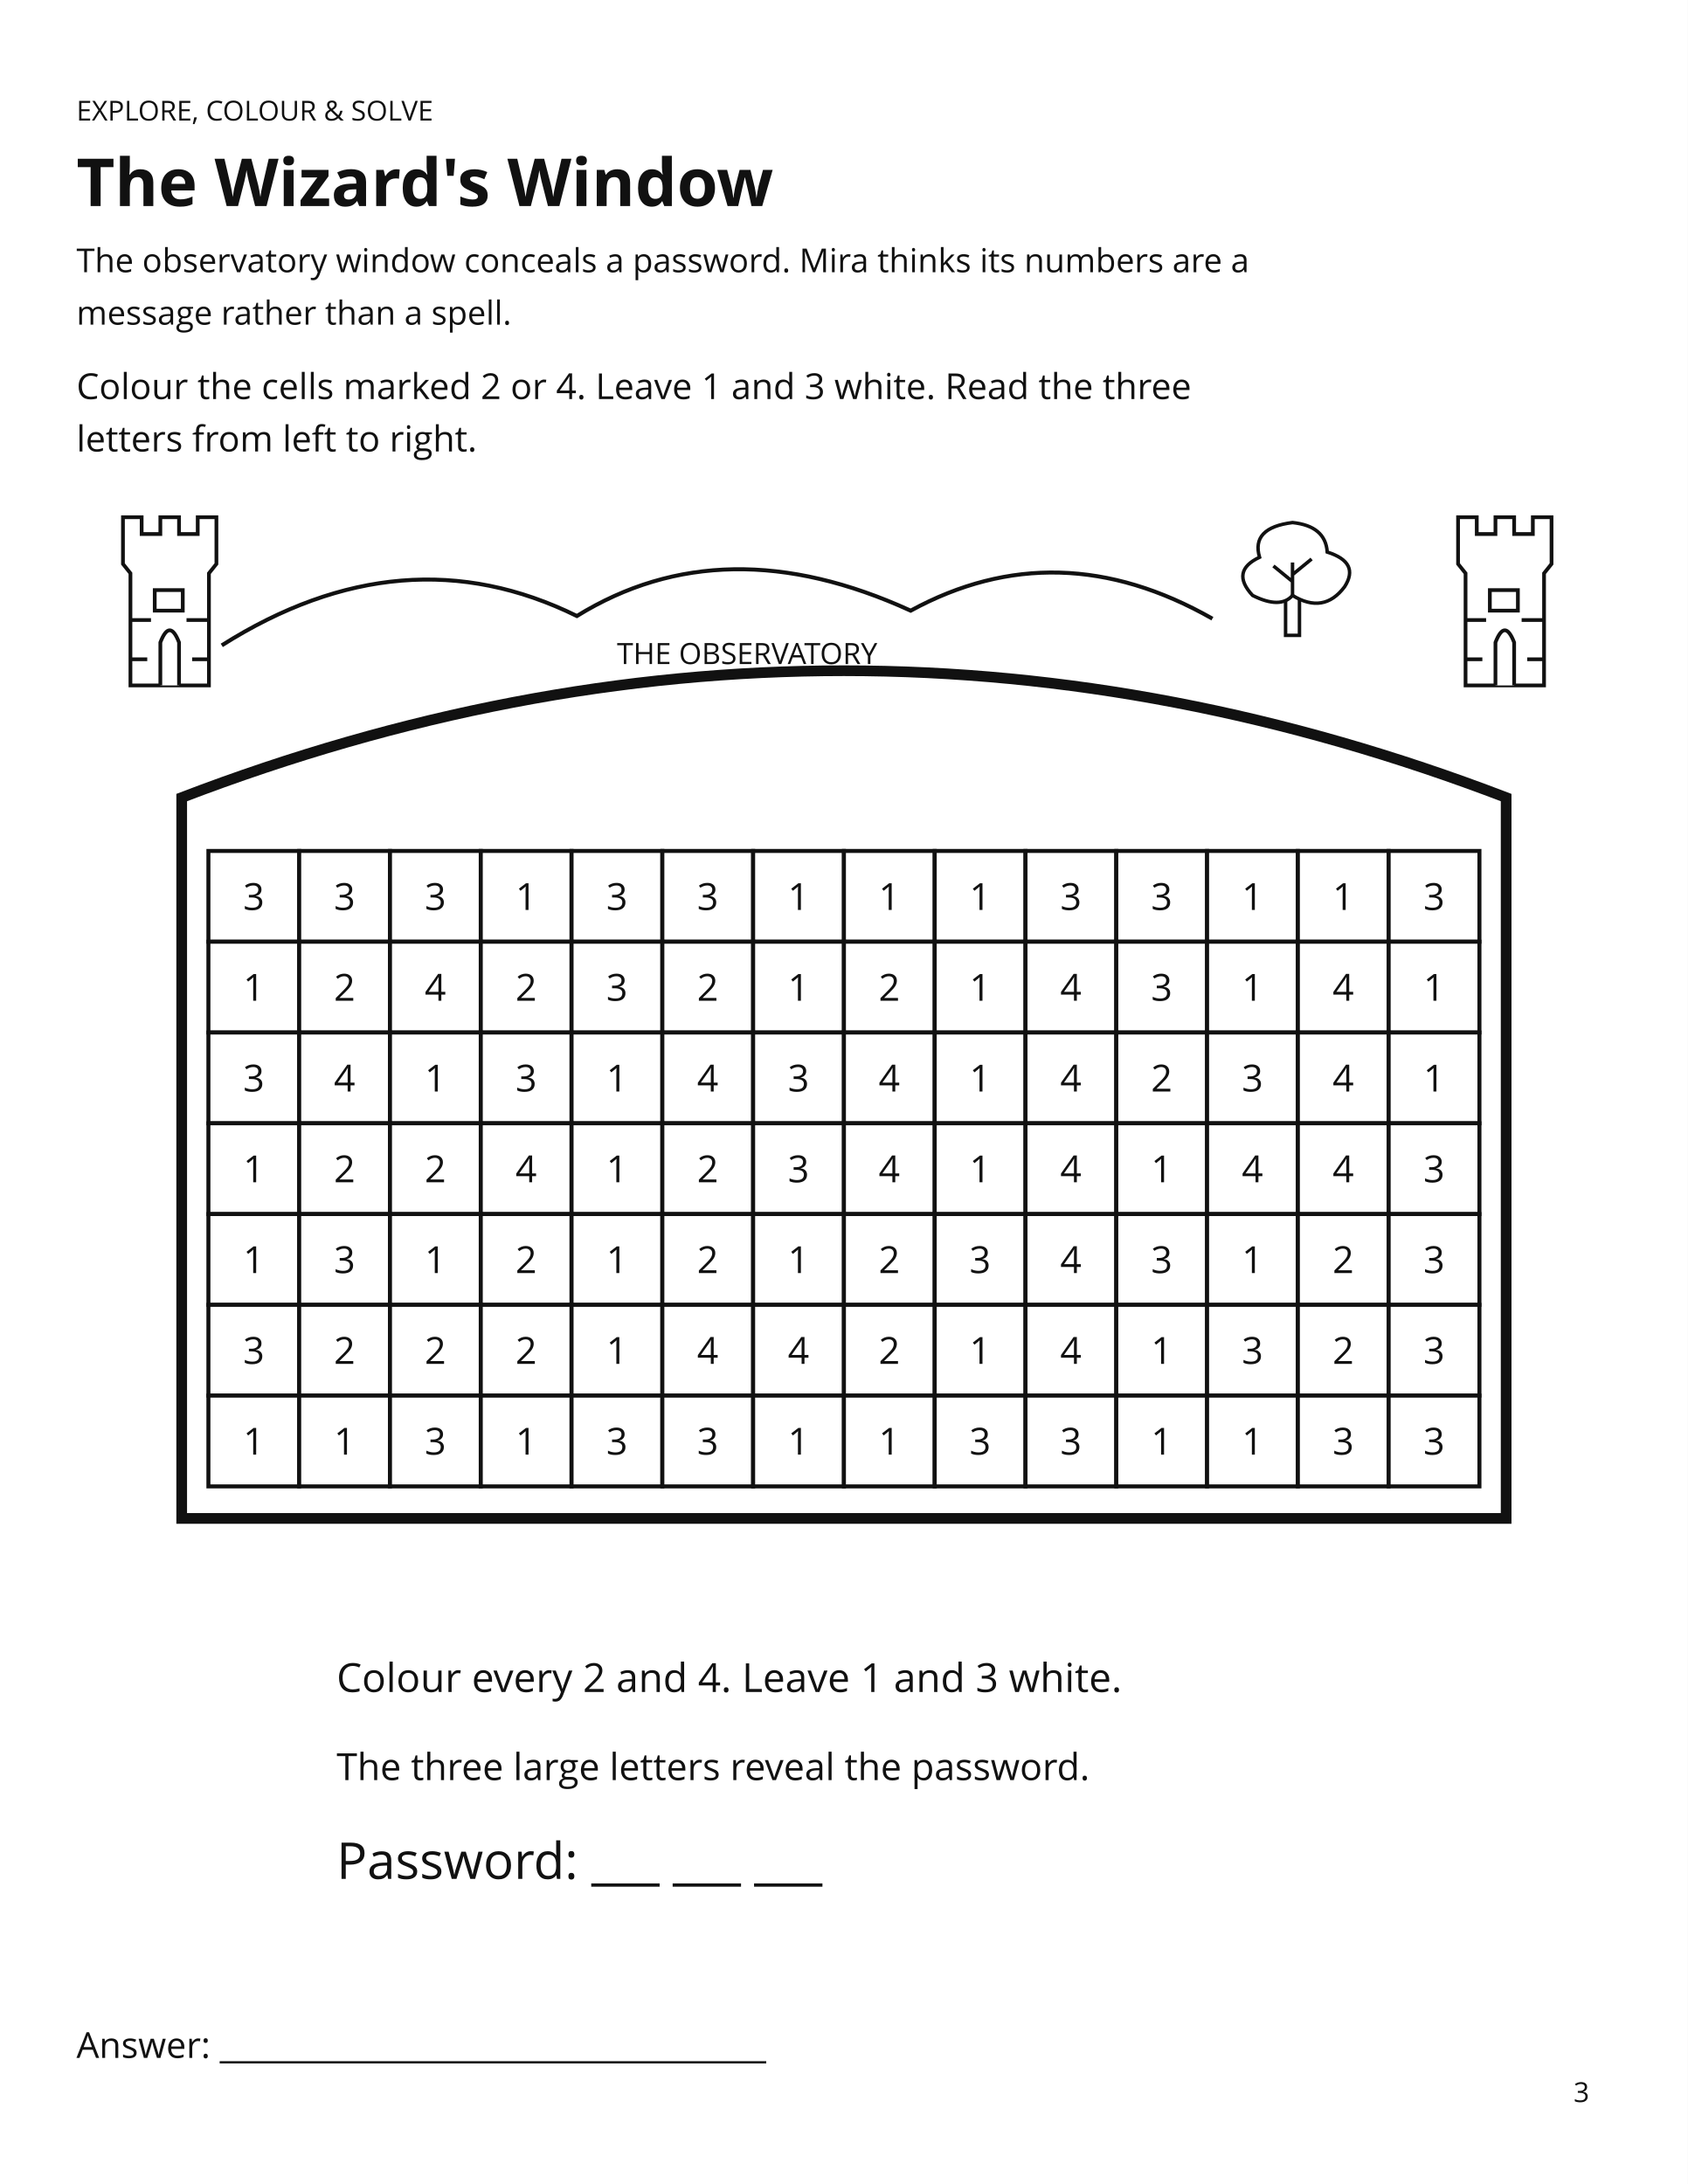
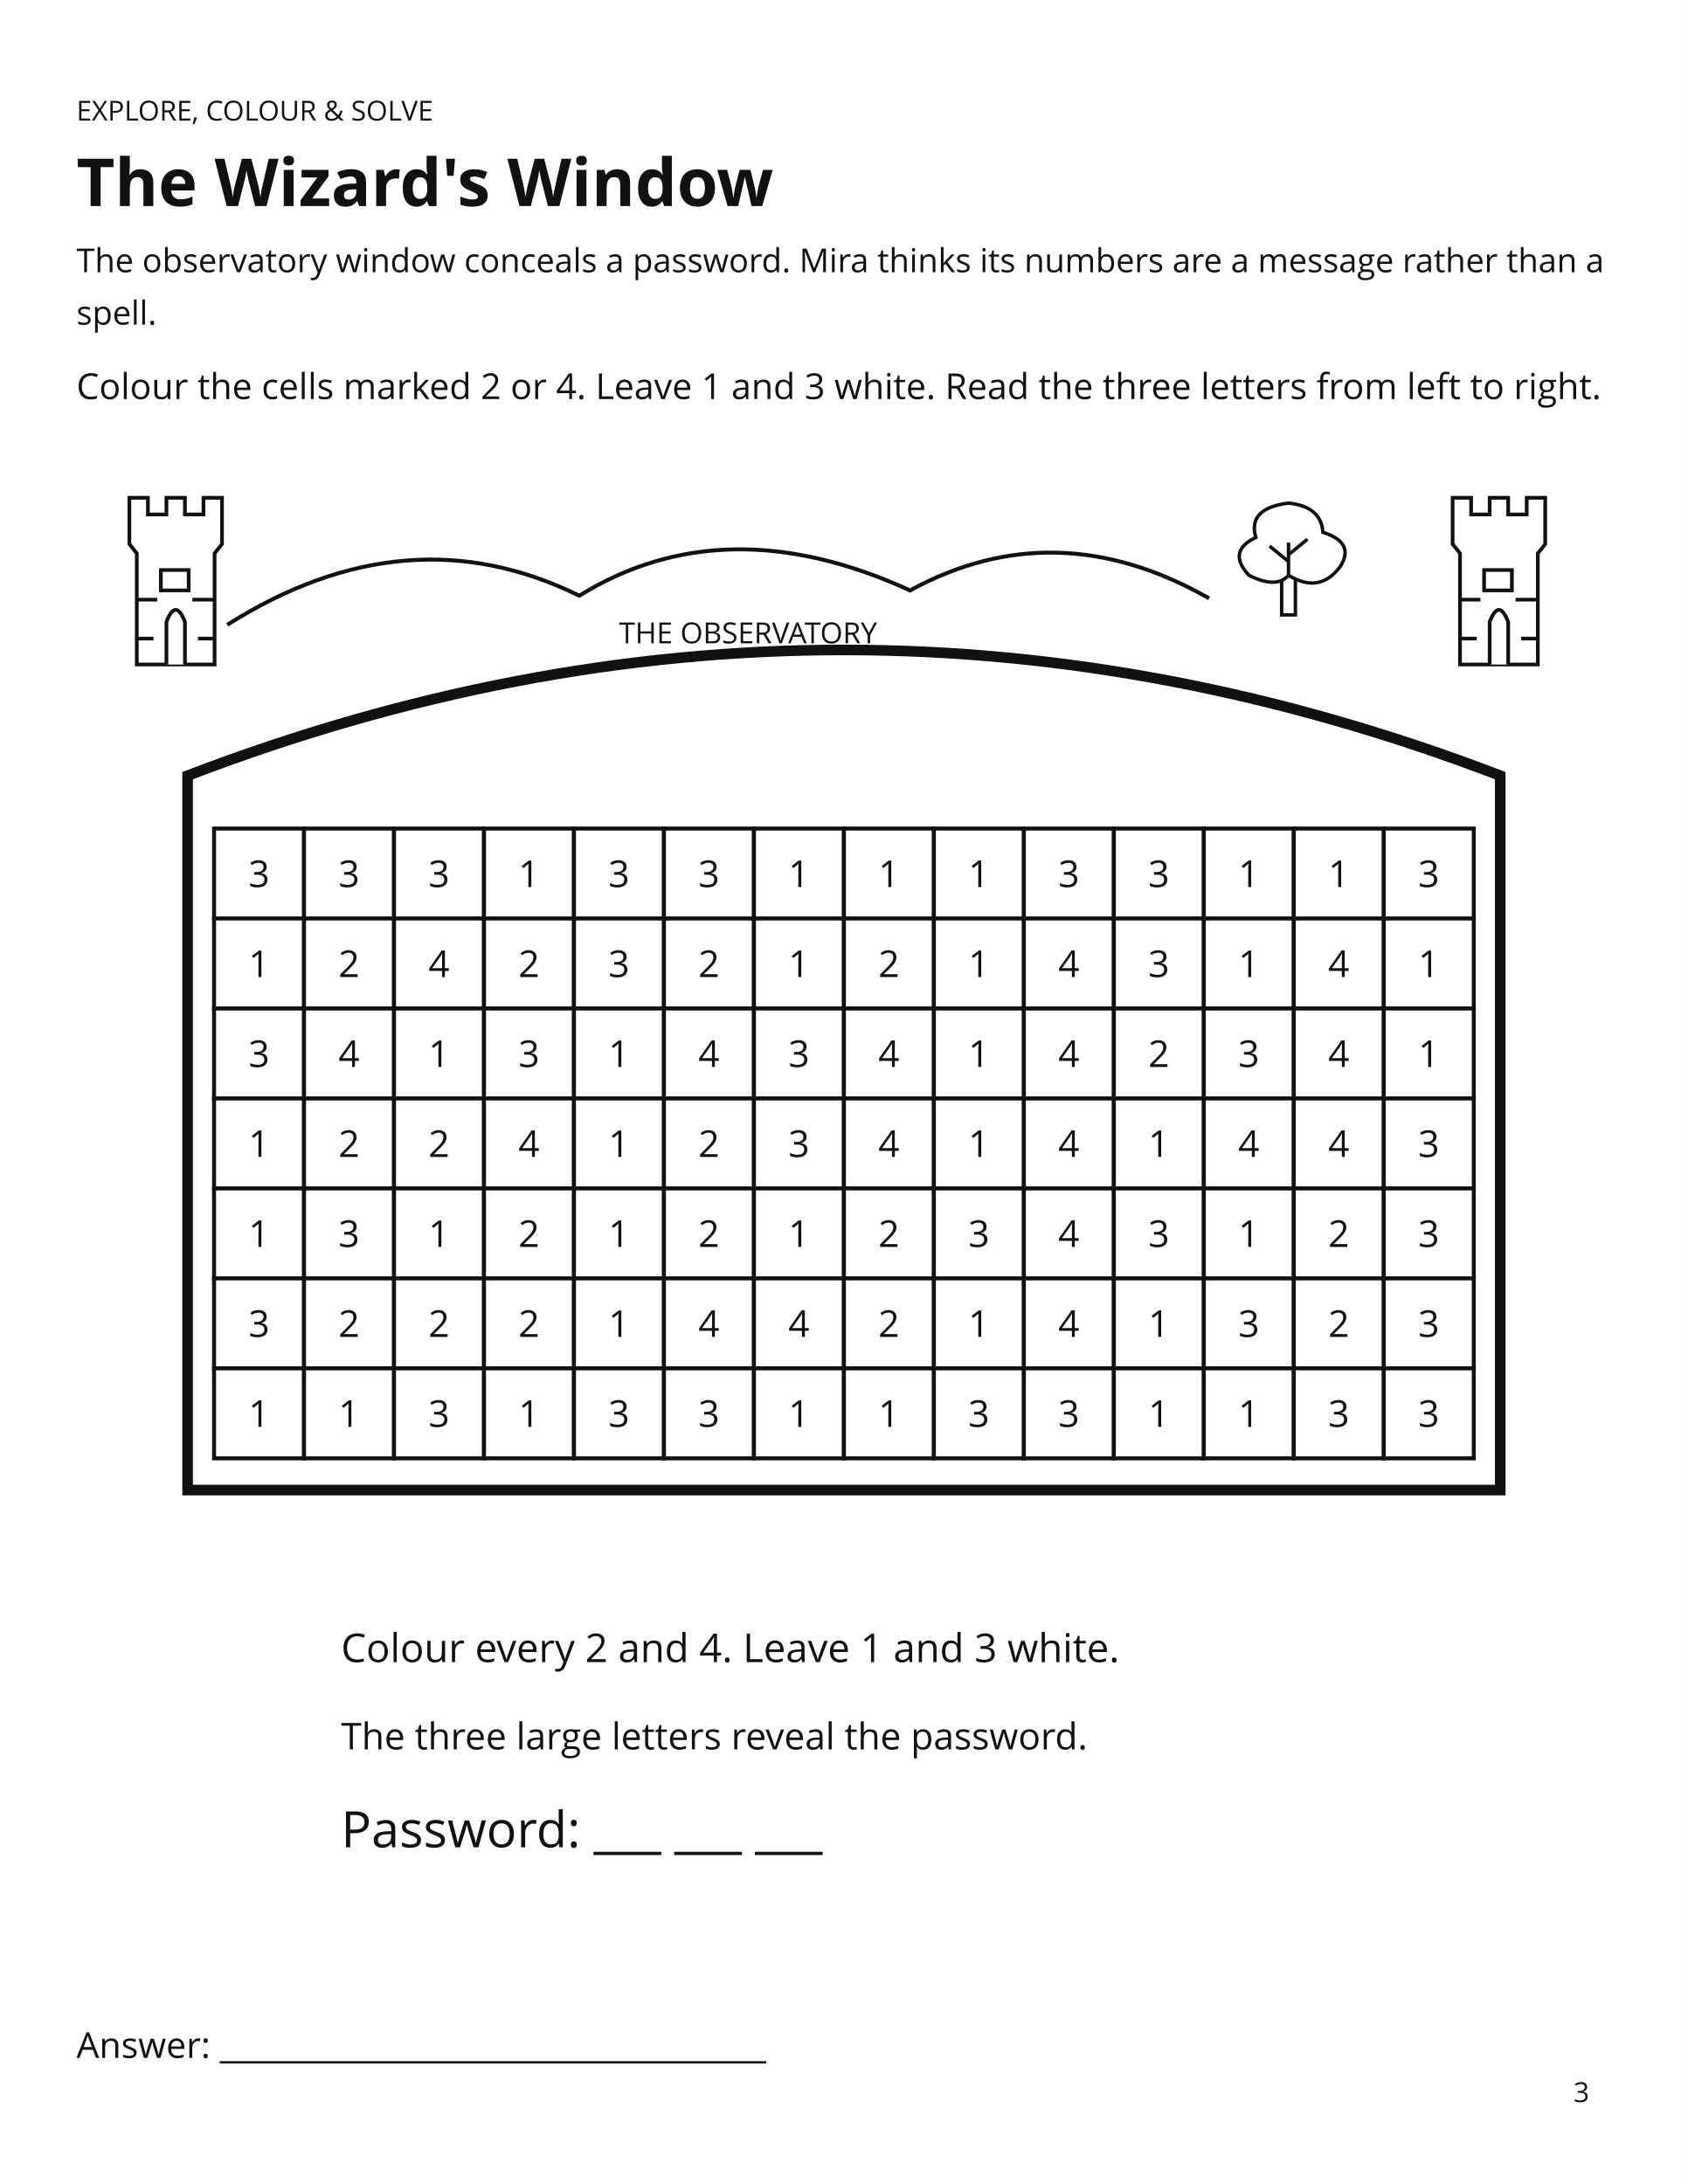
<svg xmlns="http://www.w3.org/2000/svg" width="8.5in" height="11in" viewBox="0 0 612 792" role="img" aria-label="The Wizard's Window">
  <rect width="100%" height="100%" fill="white" />
  <g transform="translate(27.72 27.72)">
    <text x="0" y="16" font-family="Open Sans, sans-serif" font-size="10" fill="#111" stroke="none">EXPLORE, COLOUR &amp; SOLVE</text>
    <text x="0" y="47" font-family="Open Sans, sans-serif" font-size="24" fill="#111" stroke="none" font-weight="bold">The Wizard's Window</text>
-     <text x="0" y="71" font-family="Open Sans, sans-serif" font-size="12" fill="#111" stroke="none">The observatory window conceals a password. Mira thinks its numbers are a</text>
-     <text x="0" y="90" font-family="Open Sans, sans-serif" font-size="12" fill="#111" stroke="none">message rather than a spell.</text>
-     <text x="0" y="117" font-family="Open Sans, sans-serif" font-size="13" fill="#111" stroke="none">Colour the cells marked 2 or 4. Leave 1 and 3 white. Read the three</text>
-     <text x="0" y="136" font-family="Open Sans, sans-serif" font-size="13" fill="#111" stroke="none">letters from left to right.</text>
-     <g transform="translate(12.0231 155) scale(0.9682069)">
+     <text x="0" y="71" font-family="Open Sans, sans-serif" font-size="12" fill="#111" stroke="none">The observatory window conceals a password. Mira thinks its numbers are a message rather than a</text>
+     <text x="0" y="90" font-family="Open Sans, sans-serif" font-size="12" fill="#111" stroke="none">spell.</text>
+     <text x="0" y="117" font-family="Open Sans, sans-serif" font-size="13" fill="#111" stroke="none">Colour the cells marked 2 or 4. Leave 1 and 3 white. Read the three letters from left to right.</text>
+     <g transform="translate(14.39379 148) scale(0.9595862)">
      <g data-layer="artwork">
        <g transform="translate(5 5) scale(0.7)" fill="white" stroke="#111" stroke-width="2">
          <path d="M0 25V0H10V9H20V0H30V9H40V0H50V25L46 30V90H4V30Z" />
          <path d="M20 90V67Q25 54 30 67V90M17 39V50H32V39ZM4 55H15M34 55H46M4 76H13M37 76H46" />
        </g>
        <g transform="translate(505 5) scale(0.7)" fill="white" stroke="#111" stroke-width="2">
          <path d="M0 25V0H10V9H20V0H30V9H40V0H50V25L46 30V90H4V30Z" />
          <path d="M20 90V67Q25 54 30 67V90M17 39V50H32V39ZM4 55H15M34 55H46M4 76H13M37 76H46" />
        </g>
        <g transform="translate(443 7) scale(0.65)" fill="white" stroke="#111" stroke-width="2">
          <path d="M-4 40V65H4V40" />
          <path d="M0 0Q-24 3-19 20Q-36 28-23 42Q-7 50 0 42Q18 53 30 37Q39 23 20 17Q19 2 0 0Z" />
          <path d="M0 42V23M0 34L-11 25M0 30L11 21" />
        </g>
        <path d="M42 53Q110 10 175 42Q230 8 300 40Q355 10 413 43" fill="none" stroke="#111" stroke-width="1.5" />
        <text x="190" y="60" font-family="Open Sans, sans-serif" font-size="11" fill="#111" stroke="none">THE OBSERVATORY</text>
      </g>
      <g data-layer="puzzle" fill="none" stroke="#111" stroke-width="1.5">
        <path d="M27 380V110Q275 15 523 110V380Z" fill="none" stroke="#111" stroke-width="4" />
        <rect x="37" y="130" width="34" height="34" fill="white" />
        <text x="54" y="152.1" font-family="Open Sans, sans-serif" font-size="14" fill="#111" stroke="none" text-anchor="middle">3</text>
        <rect x="71" y="130" width="34" height="34" fill="white" />
        <text x="88" y="152.1" font-family="Open Sans, sans-serif" font-size="14" fill="#111" stroke="none" text-anchor="middle">3</text>
        <rect x="105" y="130" width="34" height="34" fill="white" />
        <text x="122" y="152.1" font-family="Open Sans, sans-serif" font-size="14" fill="#111" stroke="none" text-anchor="middle">3</text>
        <rect x="139" y="130" width="34" height="34" fill="white" />
        <text x="156" y="152.1" font-family="Open Sans, sans-serif" font-size="14" fill="#111" stroke="none" text-anchor="middle">1</text>
        <rect x="173" y="130" width="34" height="34" fill="white" />
        <text x="190" y="152.1" font-family="Open Sans, sans-serif" font-size="14" fill="#111" stroke="none" text-anchor="middle">3</text>
        <rect x="207" y="130" width="34" height="34" fill="white" />
        <text x="224" y="152.1" font-family="Open Sans, sans-serif" font-size="14" fill="#111" stroke="none" text-anchor="middle">3</text>
        <rect x="241" y="130" width="34" height="34" fill="white" />
        <text x="258" y="152.1" font-family="Open Sans, sans-serif" font-size="14" fill="#111" stroke="none" text-anchor="middle">1</text>
        <rect x="275" y="130" width="34" height="34" fill="white" />
        <text x="292" y="152.1" font-family="Open Sans, sans-serif" font-size="14" fill="#111" stroke="none" text-anchor="middle">1</text>
        <rect x="309" y="130" width="34" height="34" fill="white" />
        <text x="326" y="152.1" font-family="Open Sans, sans-serif" font-size="14" fill="#111" stroke="none" text-anchor="middle">1</text>
        <rect x="343" y="130" width="34" height="34" fill="white" />
        <text x="360" y="152.1" font-family="Open Sans, sans-serif" font-size="14" fill="#111" stroke="none" text-anchor="middle">3</text>
        <rect x="377" y="130" width="34" height="34" fill="white" />
        <text x="394" y="152.1" font-family="Open Sans, sans-serif" font-size="14" fill="#111" stroke="none" text-anchor="middle">3</text>
        <rect x="411" y="130" width="34" height="34" fill="white" />
        <text x="428" y="152.1" font-family="Open Sans, sans-serif" font-size="14" fill="#111" stroke="none" text-anchor="middle">1</text>
        <rect x="445" y="130" width="34" height="34" fill="white" />
        <text x="462" y="152.1" font-family="Open Sans, sans-serif" font-size="14" fill="#111" stroke="none" text-anchor="middle">1</text>
        <rect x="479" y="130" width="34" height="34" fill="white" />
        <text x="496" y="152.1" font-family="Open Sans, sans-serif" font-size="14" fill="#111" stroke="none" text-anchor="middle">3</text>
        <rect x="37" y="164" width="34" height="34" fill="white" />
        <text x="54" y="186.1" font-family="Open Sans, sans-serif" font-size="14" fill="#111" stroke="none" text-anchor="middle">1</text>
        <rect x="71" y="164" width="34" height="34" fill="white" />
        <text x="88" y="186.1" font-family="Open Sans, sans-serif" font-size="14" fill="#111" stroke="none" text-anchor="middle">2</text>
        <rect x="105" y="164" width="34" height="34" fill="white" />
        <text x="122" y="186.1" font-family="Open Sans, sans-serif" font-size="14" fill="#111" stroke="none" text-anchor="middle">4</text>
        <rect x="139" y="164" width="34" height="34" fill="white" />
        <text x="156" y="186.1" font-family="Open Sans, sans-serif" font-size="14" fill="#111" stroke="none" text-anchor="middle">2</text>
        <rect x="173" y="164" width="34" height="34" fill="white" />
        <text x="190" y="186.1" font-family="Open Sans, sans-serif" font-size="14" fill="#111" stroke="none" text-anchor="middle">3</text>
        <rect x="207" y="164" width="34" height="34" fill="white" />
        <text x="224" y="186.1" font-family="Open Sans, sans-serif" font-size="14" fill="#111" stroke="none" text-anchor="middle">2</text>
        <rect x="241" y="164" width="34" height="34" fill="white" />
        <text x="258" y="186.1" font-family="Open Sans, sans-serif" font-size="14" fill="#111" stroke="none" text-anchor="middle">1</text>
        <rect x="275" y="164" width="34" height="34" fill="white" />
        <text x="292" y="186.1" font-family="Open Sans, sans-serif" font-size="14" fill="#111" stroke="none" text-anchor="middle">2</text>
        <rect x="309" y="164" width="34" height="34" fill="white" />
        <text x="326" y="186.1" font-family="Open Sans, sans-serif" font-size="14" fill="#111" stroke="none" text-anchor="middle">1</text>
        <rect x="343" y="164" width="34" height="34" fill="white" />
        <text x="360" y="186.1" font-family="Open Sans, sans-serif" font-size="14" fill="#111" stroke="none" text-anchor="middle">4</text>
        <rect x="377" y="164" width="34" height="34" fill="white" />
        <text x="394" y="186.1" font-family="Open Sans, sans-serif" font-size="14" fill="#111" stroke="none" text-anchor="middle">3</text>
        <rect x="411" y="164" width="34" height="34" fill="white" />
        <text x="428" y="186.1" font-family="Open Sans, sans-serif" font-size="14" fill="#111" stroke="none" text-anchor="middle">1</text>
        <rect x="445" y="164" width="34" height="34" fill="white" />
        <text x="462" y="186.1" font-family="Open Sans, sans-serif" font-size="14" fill="#111" stroke="none" text-anchor="middle">4</text>
        <rect x="479" y="164" width="34" height="34" fill="white" />
        <text x="496" y="186.1" font-family="Open Sans, sans-serif" font-size="14" fill="#111" stroke="none" text-anchor="middle">1</text>
        <rect x="37" y="198" width="34" height="34" fill="white" />
        <text x="54" y="220.1" font-family="Open Sans, sans-serif" font-size="14" fill="#111" stroke="none" text-anchor="middle">3</text>
        <rect x="71" y="198" width="34" height="34" fill="white" />
        <text x="88" y="220.1" font-family="Open Sans, sans-serif" font-size="14" fill="#111" stroke="none" text-anchor="middle">4</text>
        <rect x="105" y="198" width="34" height="34" fill="white" />
        <text x="122" y="220.1" font-family="Open Sans, sans-serif" font-size="14" fill="#111" stroke="none" text-anchor="middle">1</text>
        <rect x="139" y="198" width="34" height="34" fill="white" />
        <text x="156" y="220.1" font-family="Open Sans, sans-serif" font-size="14" fill="#111" stroke="none" text-anchor="middle">3</text>
        <rect x="173" y="198" width="34" height="34" fill="white" />
        <text x="190" y="220.1" font-family="Open Sans, sans-serif" font-size="14" fill="#111" stroke="none" text-anchor="middle">1</text>
        <rect x="207" y="198" width="34" height="34" fill="white" />
        <text x="224" y="220.1" font-family="Open Sans, sans-serif" font-size="14" fill="#111" stroke="none" text-anchor="middle">4</text>
        <rect x="241" y="198" width="34" height="34" fill="white" />
        <text x="258" y="220.1" font-family="Open Sans, sans-serif" font-size="14" fill="#111" stroke="none" text-anchor="middle">3</text>
        <rect x="275" y="198" width="34" height="34" fill="white" />
        <text x="292" y="220.1" font-family="Open Sans, sans-serif" font-size="14" fill="#111" stroke="none" text-anchor="middle">4</text>
        <rect x="309" y="198" width="34" height="34" fill="white" />
        <text x="326" y="220.1" font-family="Open Sans, sans-serif" font-size="14" fill="#111" stroke="none" text-anchor="middle">1</text>
        <rect x="343" y="198" width="34" height="34" fill="white" />
        <text x="360" y="220.1" font-family="Open Sans, sans-serif" font-size="14" fill="#111" stroke="none" text-anchor="middle">4</text>
        <rect x="377" y="198" width="34" height="34" fill="white" />
        <text x="394" y="220.1" font-family="Open Sans, sans-serif" font-size="14" fill="#111" stroke="none" text-anchor="middle">2</text>
        <rect x="411" y="198" width="34" height="34" fill="white" />
        <text x="428" y="220.1" font-family="Open Sans, sans-serif" font-size="14" fill="#111" stroke="none" text-anchor="middle">3</text>
        <rect x="445" y="198" width="34" height="34" fill="white" />
        <text x="462" y="220.1" font-family="Open Sans, sans-serif" font-size="14" fill="#111" stroke="none" text-anchor="middle">4</text>
        <rect x="479" y="198" width="34" height="34" fill="white" />
        <text x="496" y="220.1" font-family="Open Sans, sans-serif" font-size="14" fill="#111" stroke="none" text-anchor="middle">1</text>
        <rect x="37" y="232" width="34" height="34" fill="white" />
        <text x="54" y="254.1" font-family="Open Sans, sans-serif" font-size="14" fill="#111" stroke="none" text-anchor="middle">1</text>
        <rect x="71" y="232" width="34" height="34" fill="white" />
        <text x="88" y="254.1" font-family="Open Sans, sans-serif" font-size="14" fill="#111" stroke="none" text-anchor="middle">2</text>
        <rect x="105" y="232" width="34" height="34" fill="white" />
        <text x="122" y="254.1" font-family="Open Sans, sans-serif" font-size="14" fill="#111" stroke="none" text-anchor="middle">2</text>
        <rect x="139" y="232" width="34" height="34" fill="white" />
        <text x="156" y="254.1" font-family="Open Sans, sans-serif" font-size="14" fill="#111" stroke="none" text-anchor="middle">4</text>
        <rect x="173" y="232" width="34" height="34" fill="white" />
        <text x="190" y="254.1" font-family="Open Sans, sans-serif" font-size="14" fill="#111" stroke="none" text-anchor="middle">1</text>
        <rect x="207" y="232" width="34" height="34" fill="white" />
        <text x="224" y="254.1" font-family="Open Sans, sans-serif" font-size="14" fill="#111" stroke="none" text-anchor="middle">2</text>
        <rect x="241" y="232" width="34" height="34" fill="white" />
        <text x="258" y="254.1" font-family="Open Sans, sans-serif" font-size="14" fill="#111" stroke="none" text-anchor="middle">3</text>
        <rect x="275" y="232" width="34" height="34" fill="white" />
        <text x="292" y="254.1" font-family="Open Sans, sans-serif" font-size="14" fill="#111" stroke="none" text-anchor="middle">4</text>
        <rect x="309" y="232" width="34" height="34" fill="white" />
        <text x="326" y="254.1" font-family="Open Sans, sans-serif" font-size="14" fill="#111" stroke="none" text-anchor="middle">1</text>
        <rect x="343" y="232" width="34" height="34" fill="white" />
        <text x="360" y="254.1" font-family="Open Sans, sans-serif" font-size="14" fill="#111" stroke="none" text-anchor="middle">4</text>
        <rect x="377" y="232" width="34" height="34" fill="white" />
        <text x="394" y="254.1" font-family="Open Sans, sans-serif" font-size="14" fill="#111" stroke="none" text-anchor="middle">1</text>
        <rect x="411" y="232" width="34" height="34" fill="white" />
        <text x="428" y="254.1" font-family="Open Sans, sans-serif" font-size="14" fill="#111" stroke="none" text-anchor="middle">4</text>
        <rect x="445" y="232" width="34" height="34" fill="white" />
        <text x="462" y="254.1" font-family="Open Sans, sans-serif" font-size="14" fill="#111" stroke="none" text-anchor="middle">4</text>
        <rect x="479" y="232" width="34" height="34" fill="white" />
        <text x="496" y="254.1" font-family="Open Sans, sans-serif" font-size="14" fill="#111" stroke="none" text-anchor="middle">3</text>
        <rect x="37" y="266" width="34" height="34" fill="white" />
        <text x="54" y="288.1" font-family="Open Sans, sans-serif" font-size="14" fill="#111" stroke="none" text-anchor="middle">1</text>
        <rect x="71" y="266" width="34" height="34" fill="white" />
        <text x="88" y="288.1" font-family="Open Sans, sans-serif" font-size="14" fill="#111" stroke="none" text-anchor="middle">3</text>
        <rect x="105" y="266" width="34" height="34" fill="white" />
        <text x="122" y="288.1" font-family="Open Sans, sans-serif" font-size="14" fill="#111" stroke="none" text-anchor="middle">1</text>
        <rect x="139" y="266" width="34" height="34" fill="white" />
        <text x="156" y="288.1" font-family="Open Sans, sans-serif" font-size="14" fill="#111" stroke="none" text-anchor="middle">2</text>
        <rect x="173" y="266" width="34" height="34" fill="white" />
        <text x="190" y="288.1" font-family="Open Sans, sans-serif" font-size="14" fill="#111" stroke="none" text-anchor="middle">1</text>
        <rect x="207" y="266" width="34" height="34" fill="white" />
        <text x="224" y="288.1" font-family="Open Sans, sans-serif" font-size="14" fill="#111" stroke="none" text-anchor="middle">2</text>
        <rect x="241" y="266" width="34" height="34" fill="white" />
        <text x="258" y="288.1" font-family="Open Sans, sans-serif" font-size="14" fill="#111" stroke="none" text-anchor="middle">1</text>
        <rect x="275" y="266" width="34" height="34" fill="white" />
        <text x="292" y="288.1" font-family="Open Sans, sans-serif" font-size="14" fill="#111" stroke="none" text-anchor="middle">2</text>
        <rect x="309" y="266" width="34" height="34" fill="white" />
        <text x="326" y="288.1" font-family="Open Sans, sans-serif" font-size="14" fill="#111" stroke="none" text-anchor="middle">3</text>
        <rect x="343" y="266" width="34" height="34" fill="white" />
        <text x="360" y="288.1" font-family="Open Sans, sans-serif" font-size="14" fill="#111" stroke="none" text-anchor="middle">4</text>
        <rect x="377" y="266" width="34" height="34" fill="white" />
        <text x="394" y="288.1" font-family="Open Sans, sans-serif" font-size="14" fill="#111" stroke="none" text-anchor="middle">3</text>
        <rect x="411" y="266" width="34" height="34" fill="white" />
        <text x="428" y="288.1" font-family="Open Sans, sans-serif" font-size="14" fill="#111" stroke="none" text-anchor="middle">1</text>
        <rect x="445" y="266" width="34" height="34" fill="white" />
        <text x="462" y="288.1" font-family="Open Sans, sans-serif" font-size="14" fill="#111" stroke="none" text-anchor="middle">2</text>
        <rect x="479" y="266" width="34" height="34" fill="white" />
        <text x="496" y="288.1" font-family="Open Sans, sans-serif" font-size="14" fill="#111" stroke="none" text-anchor="middle">3</text>
        <rect x="37" y="300" width="34" height="34" fill="white" />
        <text x="54" y="322.1" font-family="Open Sans, sans-serif" font-size="14" fill="#111" stroke="none" text-anchor="middle">3</text>
        <rect x="71" y="300" width="34" height="34" fill="white" />
        <text x="88" y="322.1" font-family="Open Sans, sans-serif" font-size="14" fill="#111" stroke="none" text-anchor="middle">2</text>
        <rect x="105" y="300" width="34" height="34" fill="white" />
        <text x="122" y="322.1" font-family="Open Sans, sans-serif" font-size="14" fill="#111" stroke="none" text-anchor="middle">2</text>
        <rect x="139" y="300" width="34" height="34" fill="white" />
        <text x="156" y="322.1" font-family="Open Sans, sans-serif" font-size="14" fill="#111" stroke="none" text-anchor="middle">2</text>
        <rect x="173" y="300" width="34" height="34" fill="white" />
        <text x="190" y="322.1" font-family="Open Sans, sans-serif" font-size="14" fill="#111" stroke="none" text-anchor="middle">1</text>
        <rect x="207" y="300" width="34" height="34" fill="white" />
        <text x="224" y="322.1" font-family="Open Sans, sans-serif" font-size="14" fill="#111" stroke="none" text-anchor="middle">4</text>
        <rect x="241" y="300" width="34" height="34" fill="white" />
        <text x="258" y="322.1" font-family="Open Sans, sans-serif" font-size="14" fill="#111" stroke="none" text-anchor="middle">4</text>
        <rect x="275" y="300" width="34" height="34" fill="white" />
        <text x="292" y="322.1" font-family="Open Sans, sans-serif" font-size="14" fill="#111" stroke="none" text-anchor="middle">2</text>
        <rect x="309" y="300" width="34" height="34" fill="white" />
        <text x="326" y="322.1" font-family="Open Sans, sans-serif" font-size="14" fill="#111" stroke="none" text-anchor="middle">1</text>
        <rect x="343" y="300" width="34" height="34" fill="white" />
        <text x="360" y="322.1" font-family="Open Sans, sans-serif" font-size="14" fill="#111" stroke="none" text-anchor="middle">4</text>
        <rect x="377" y="300" width="34" height="34" fill="white" />
        <text x="394" y="322.1" font-family="Open Sans, sans-serif" font-size="14" fill="#111" stroke="none" text-anchor="middle">1</text>
        <rect x="411" y="300" width="34" height="34" fill="white" />
        <text x="428" y="322.1" font-family="Open Sans, sans-serif" font-size="14" fill="#111" stroke="none" text-anchor="middle">3</text>
        <rect x="445" y="300" width="34" height="34" fill="white" />
        <text x="462" y="322.1" font-family="Open Sans, sans-serif" font-size="14" fill="#111" stroke="none" text-anchor="middle">2</text>
        <rect x="479" y="300" width="34" height="34" fill="white" />
        <text x="496" y="322.1" font-family="Open Sans, sans-serif" font-size="14" fill="#111" stroke="none" text-anchor="middle">3</text>
        <rect x="37" y="334" width="34" height="34" fill="white" />
        <text x="54" y="356.1" font-family="Open Sans, sans-serif" font-size="14" fill="#111" stroke="none" text-anchor="middle">1</text>
        <rect x="71" y="334" width="34" height="34" fill="white" />
        <text x="88" y="356.1" font-family="Open Sans, sans-serif" font-size="14" fill="#111" stroke="none" text-anchor="middle">1</text>
        <rect x="105" y="334" width="34" height="34" fill="white" />
        <text x="122" y="356.1" font-family="Open Sans, sans-serif" font-size="14" fill="#111" stroke="none" text-anchor="middle">3</text>
        <rect x="139" y="334" width="34" height="34" fill="white" />
        <text x="156" y="356.1" font-family="Open Sans, sans-serif" font-size="14" fill="#111" stroke="none" text-anchor="middle">1</text>
        <rect x="173" y="334" width="34" height="34" fill="white" />
        <text x="190" y="356.1" font-family="Open Sans, sans-serif" font-size="14" fill="#111" stroke="none" text-anchor="middle">3</text>
        <rect x="207" y="334" width="34" height="34" fill="white" />
        <text x="224" y="356.1" font-family="Open Sans, sans-serif" font-size="14" fill="#111" stroke="none" text-anchor="middle">3</text>
        <rect x="241" y="334" width="34" height="34" fill="white" />
        <text x="258" y="356.1" font-family="Open Sans, sans-serif" font-size="14" fill="#111" stroke="none" text-anchor="middle">1</text>
        <rect x="275" y="334" width="34" height="34" fill="white" />
        <text x="292" y="356.1" font-family="Open Sans, sans-serif" font-size="14" fill="#111" stroke="none" text-anchor="middle">1</text>
        <rect x="309" y="334" width="34" height="34" fill="white" />
        <text x="326" y="356.1" font-family="Open Sans, sans-serif" font-size="14" fill="#111" stroke="none" text-anchor="middle">3</text>
        <rect x="343" y="334" width="34" height="34" fill="white" />
        <text x="360" y="356.1" font-family="Open Sans, sans-serif" font-size="14" fill="#111" stroke="none" text-anchor="middle">3</text>
        <rect x="377" y="334" width="34" height="34" fill="white" />
        <text x="394" y="356.1" font-family="Open Sans, sans-serif" font-size="14" fill="#111" stroke="none" text-anchor="middle">1</text>
        <rect x="411" y="334" width="34" height="34" fill="white" />
        <text x="428" y="356.1" font-family="Open Sans, sans-serif" font-size="14" fill="#111" stroke="none" text-anchor="middle">1</text>
        <rect x="445" y="334" width="34" height="34" fill="white" />
        <text x="462" y="356.1" font-family="Open Sans, sans-serif" font-size="14" fill="#111" stroke="none" text-anchor="middle">3</text>
        <rect x="479" y="334" width="34" height="34" fill="white" />
        <text x="496" y="356.1" font-family="Open Sans, sans-serif" font-size="14" fill="#111" stroke="none" text-anchor="middle">3</text>
        <text x="85" y="445" font-family="Open Sans, sans-serif" font-size="15" fill="#111" stroke="none">Colour every 2 and 4. Leave 1 and 3 white.</text>
        <text x="85" y="478" font-family="Open Sans, sans-serif" font-size="14" fill="#111" stroke="none">The three large letters reveal the password.</text>
        <text x="85" y="515" font-family="Open Sans, sans-serif" font-size="19" fill="#111" stroke="none">Password: ___ ___ ___</text>
      </g>
    </g>
    <text x="0" y="718.56" font-family="Open Sans, sans-serif" font-size="13" fill="#111" stroke="none">Answer: __________________________________</text>
    <text x="548.56" y="734.56" font-family="Open Sans, sans-serif" font-size="10" fill="#111" stroke="none" text-anchor="end">3</text>
  </g>
</svg>
